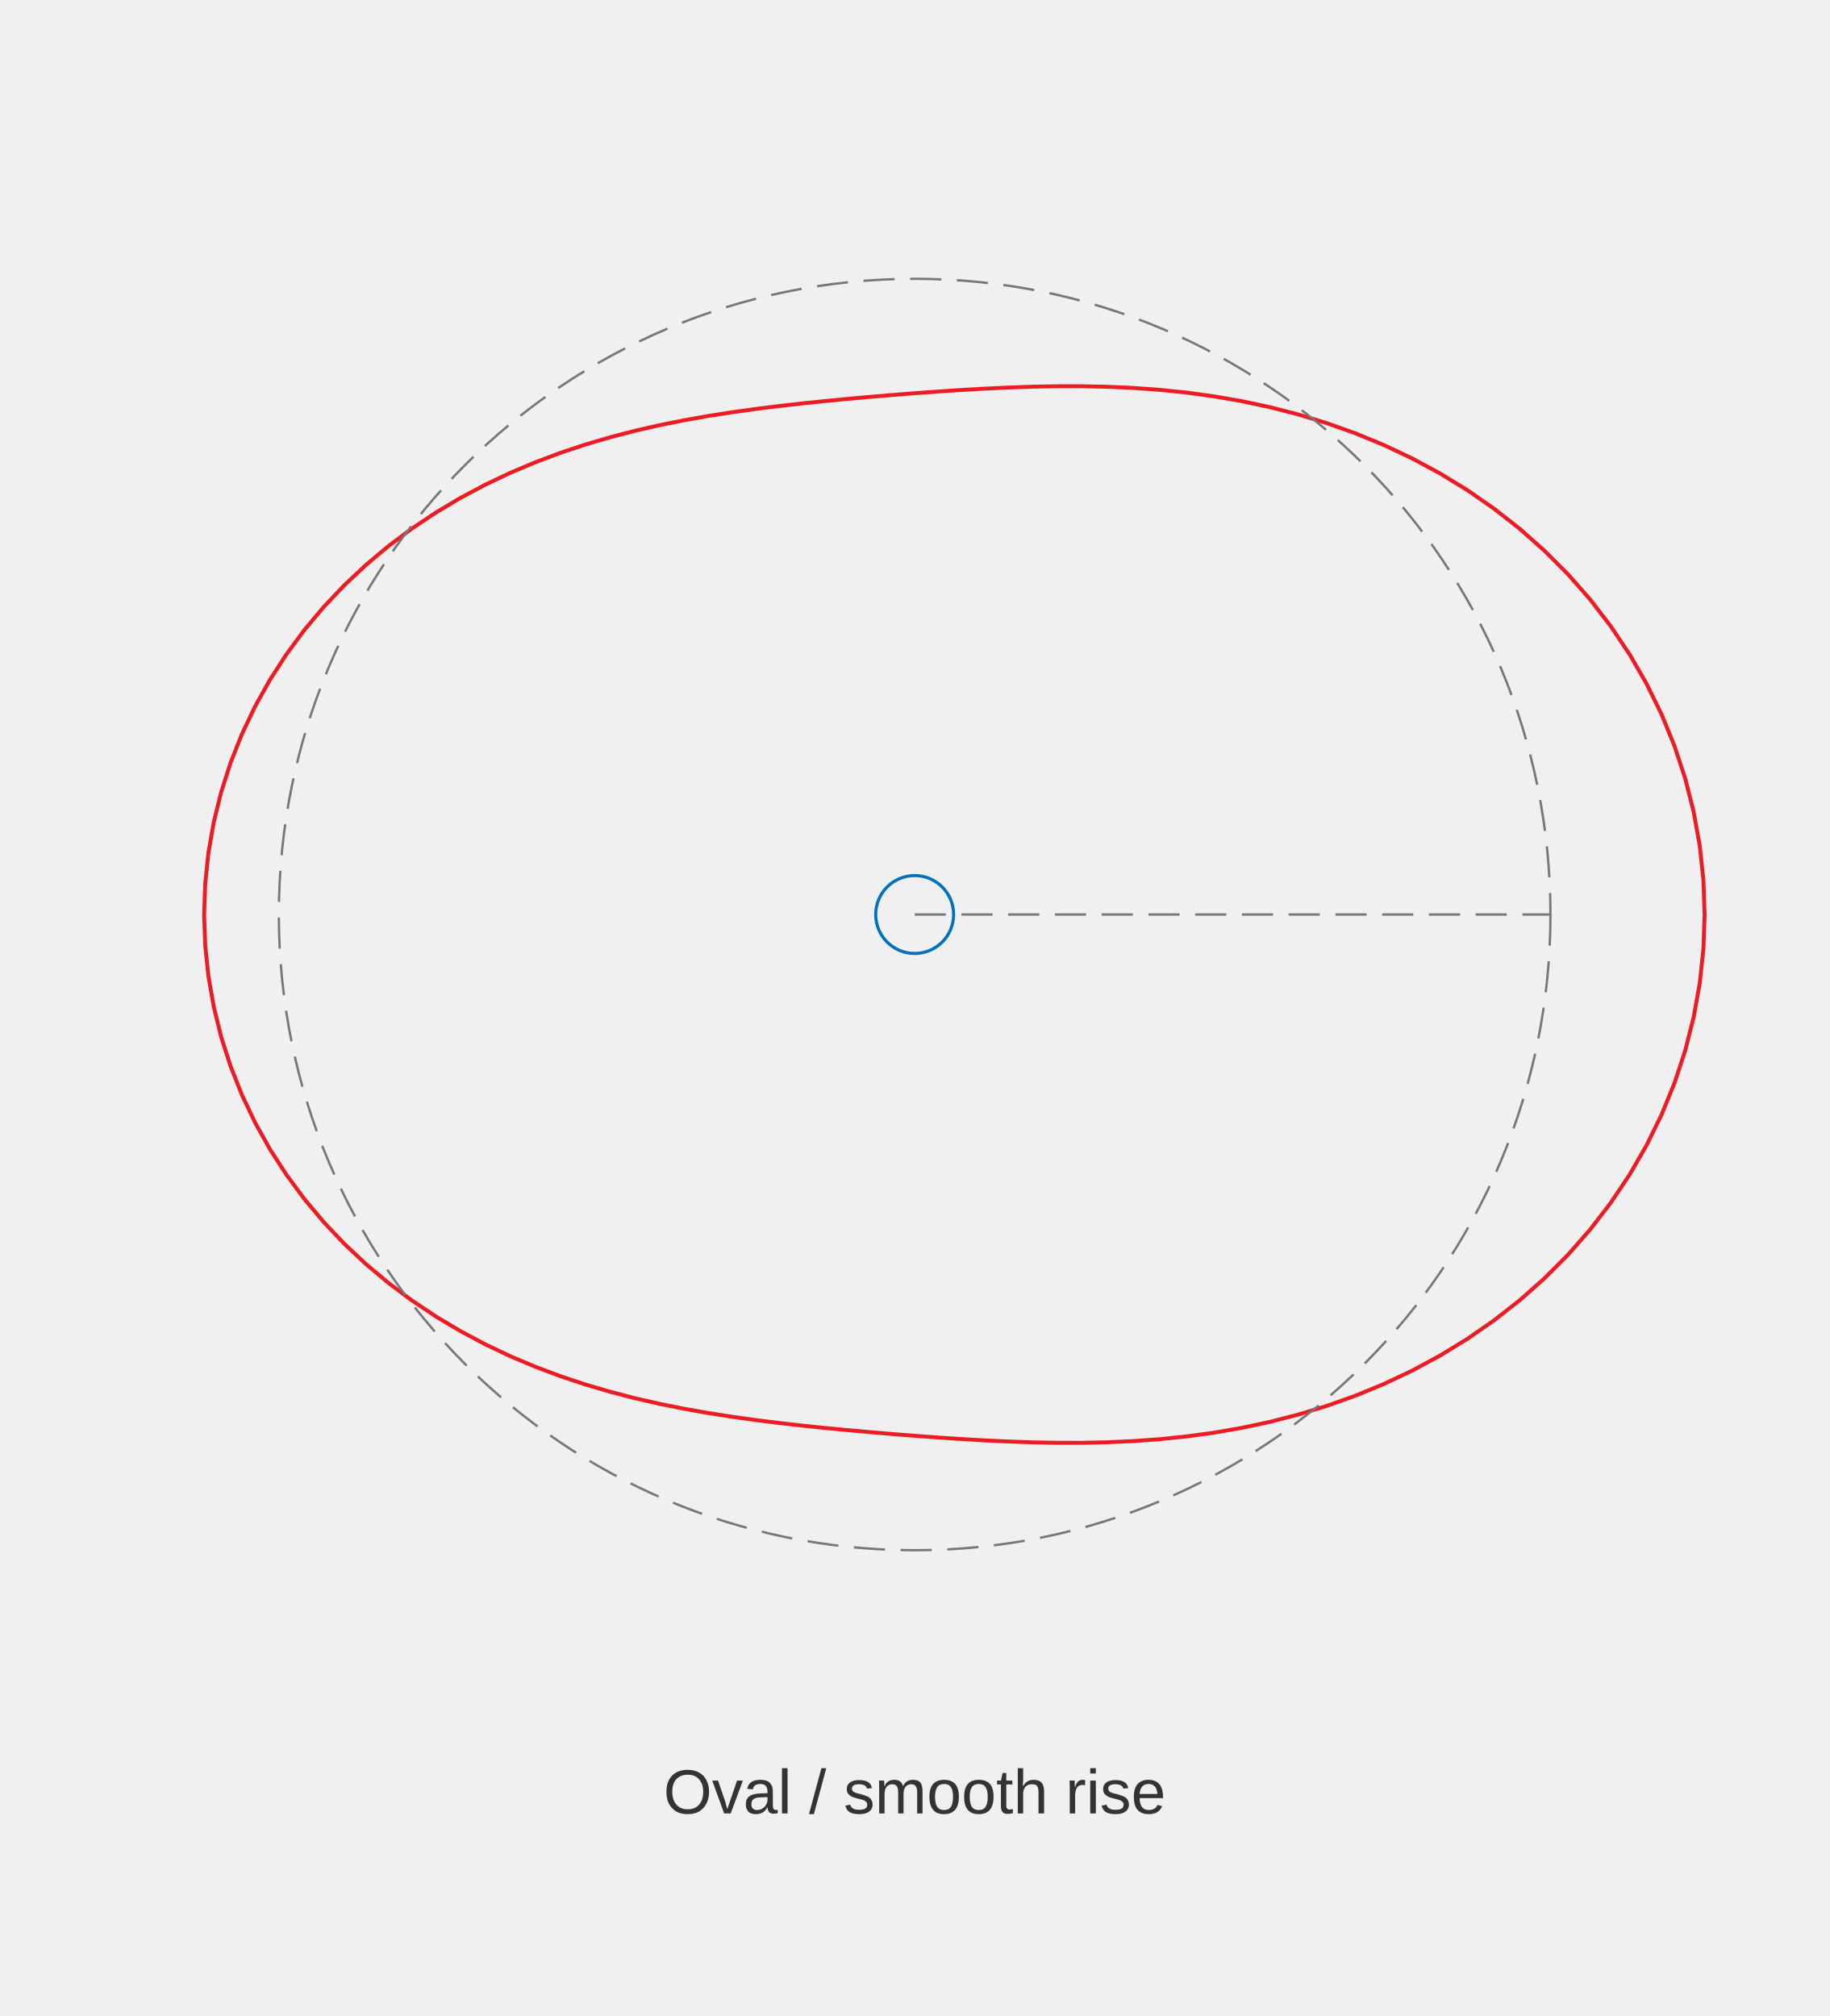
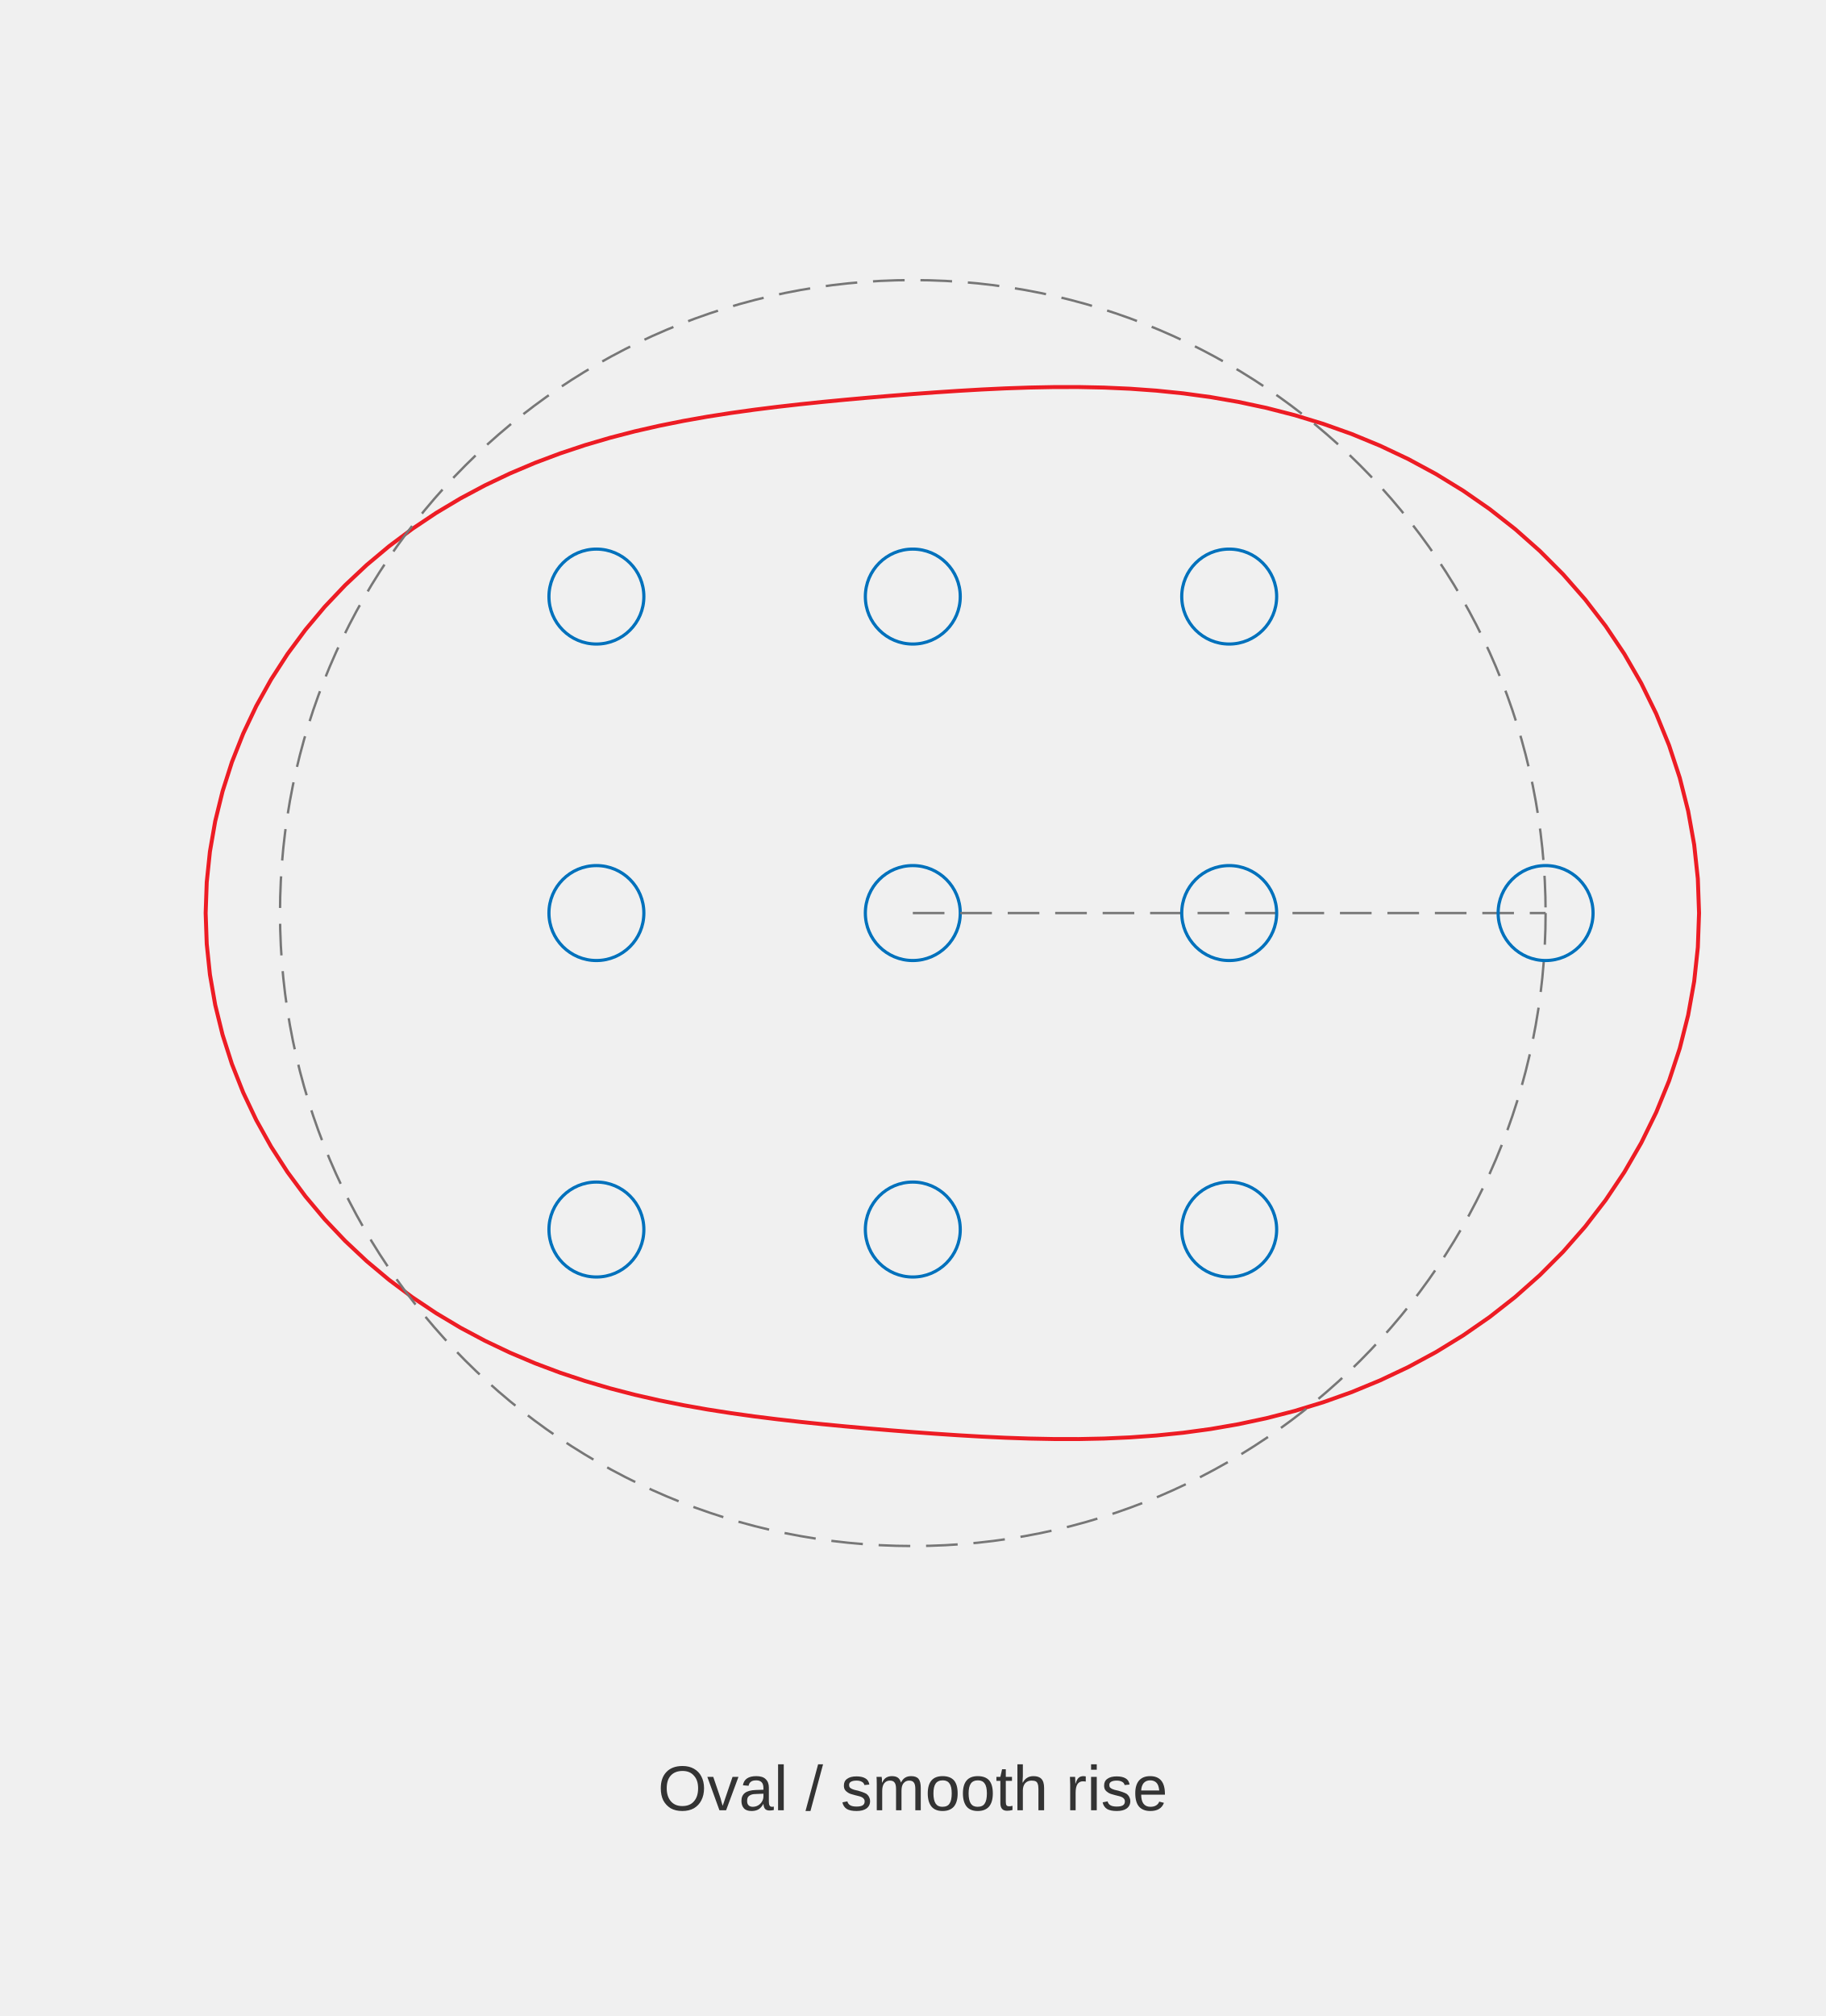
- <svg xmlns="http://www.w3.org/2000/svg" version="1.1" width="117.388mm" height="129.388mm" viewBox="0 0 117.388 129.388" data-profile-key="motionsmith-ms4n" data-grid-pitch-mm="20.4" data-hole-diameter-mm="5.0">
+ <svg xmlns="http://www.w3.org/2000/svg" version="1.1" width="115.4mm" height="127.4mm" viewBox="0 0 115.4 127.4" data-profile-key="motionsmith-ms4n" data-grid-pitch-mm="20" data-hole-diameter-mm="6">
  <defs>
    <style>
      .cut { fill: none; stroke: #ed1c24; stroke-width: 0.25; stroke-miterlimit: 10; }
      .drill { fill: none; stroke: #0071bc; stroke-width: 0.2; stroke-miterlimit: 10; }
      .score { fill: none; stroke: #777777; stroke-width: 0.15; stroke-dasharray: 2 1; }
      .label { fill: #333333; font-family: Arial, Helvetica, sans-serif; font-size: 4px; }
      .tiny { fill: #333333; font-family: Arial, Helvetica, sans-serif; font-size: 3px; }
      .paper { fill: #ffffff; stroke: none; }
    </style>
  </defs>
-   <path d="M 109.388 58.694 L 109.309 60.904 L 109.074 63.102 L 108.685 65.275 L 108.144 67.413 L 107.456 69.504 L 106.626 71.537 L 105.662 73.503 L 104.572 75.392 L 103.363 77.196 L 102.044 78.909 L 100.627 80.523 L 99.12 82.034 L 97.536 83.439 L 95.884 84.735 L 94.176 85.92 L 92.422 86.995 L 90.633 87.961 L 88.819 88.819 L 86.99 89.573 L 85.154 90.227 L 83.319 90.786 L 81.494 91.256 L 79.684 91.642 L 77.895 91.952 L 76.132 92.192 L 74.397 92.37 L 72.694 92.492 L 71.023 92.566 L 69.384 92.6 L 67.779 92.598 L 66.204 92.568 L 64.657 92.514 L 63.137 92.442 L 61.639 92.355 L 60.159 92.257 L 58.694 92.15 L 57.238 92.035 L 55.788 91.912 L 54.338 91.782 L 52.884 91.642 L 51.423 91.49 L 49.951 91.323 L 48.465 91.137 L 46.962 90.927 L 45.441 90.689 L 43.902 90.416 L 42.343 90.103 L 40.767 89.744 L 39.176 89.331 L 37.572 88.86 L 35.959 88.323 L 34.342 87.716 L 32.726 87.033 L 31.119 86.269 L 29.527 85.42 L 27.959 84.484 L 26.422 83.457 L 24.926 82.339 L 23.48 81.128 L 22.093 79.826 L 20.774 78.434 L 19.533 76.955 L 18.379 75.393 L 17.32 73.753 L 16.364 72.04 L 15.52 70.262 L 14.794 68.427 L 14.191 66.541 L 13.717 64.615 L 13.375 62.659 L 13.169 60.682 L 13.1 58.694 L 13.169 56.706 L 13.375 54.729 L 13.717 52.773 L 14.191 50.847 L 14.794 48.961 L 15.52 47.126 L 16.364 45.348 L 17.32 43.635 L 18.379 41.995 L 19.533 40.433 L 20.774 38.954 L 22.093 37.562 L 23.48 36.26 L 24.926 35.049 L 26.422 33.931 L 27.959 32.904 L 29.527 31.968 L 31.119 31.119 L 32.726 30.355 L 34.342 29.672 L 35.959 29.065 L 37.572 28.528 L 39.176 28.057 L 40.767 27.644 L 42.343 27.285 L 43.902 26.972 L 45.441 26.699 L 46.962 26.461 L 48.465 26.251 L 49.951 26.065 L 51.423 25.898 L 52.884 25.746 L 54.338 25.606 L 55.788 25.476 L 57.238 25.353 L 58.694 25.238 L 60.159 25.131 L 61.639 25.033 L 63.137 24.946 L 64.657 24.874 L 66.204 24.82 L 67.779 24.79 L 69.384 24.788 L 71.023 24.822 L 72.694 24.896 L 74.397 25.018 L 76.132 25.196 L 77.895 25.436 L 79.684 25.746 L 81.494 26.132 L 83.319 26.602 L 85.154 27.161 L 86.99 27.815 L 88.819 28.569 L 90.633 29.427 L 92.422 30.393 L 94.176 31.468 L 95.884 32.653 L 97.536 33.949 L 99.12 35.354 L 100.627 36.865 L 102.044 38.479 L 103.363 40.192 L 104.572 41.996 L 105.662 43.885 L 106.626 45.851 L 107.456 47.884 L 108.144 49.975 L 108.685 52.113 L 109.074 54.286 L 109.309 56.484 Z" class="cut cam-outline" data-cam-key="oval" data-base-radius-mm="40.8" data-eccentricity-mm="10.2" />
-   <circle cx="58.694" cy="58.694" r="2.5" class="drill axle-hole" data-hole-role="axle" data-hole-diameter-mm="5.0" />
-   <line x1="58.694" y1="58.694" x2="99.494" y2="58.694" class="score cam-base-radius" />
-   <circle cx="58.694" cy="58.694" r="40.8" class="score cam-base-circle" />
-   <text x="58.694" y="116.388" class="label" text-anchor="middle">Oval / smooth rise</text>
+   <path d="M 107.4 57.7 L 107.323 59.867 L 107.092 62.021 L 106.71 64.152 L 106.18 66.248 L 105.505 68.298 L 104.692 70.292 L 103.748 72.219 L 102.678 74.071 L 101.493 75.84 L 100.2 77.518 L 98.811 79.101 L 97.334 80.583 L 95.78 81.96 L 94.161 83.23 L 92.486 84.392 L 90.767 85.446 L 89.013 86.393 L 87.234 87.234 L 85.441 87.974 L 83.641 88.615 L 81.843 89.163 L 80.053 89.623 L 78.279 90.002 L 76.525 90.306 L 74.796 90.541 L 73.095 90.715 L 71.425 90.835 L 69.787 90.908 L 68.181 90.941 L 66.606 90.939 L 65.062 90.909 L 63.546 90.857 L 62.056 90.786 L 60.587 90.701 L 59.137 90.605 L 57.7 90.5 L 56.273 90.387 L 54.851 90.267 L 53.429 90.139 L 52.004 90.002 L 50.572 89.853 L 49.129 89.689 L 47.671 89.507 L 46.198 89.301 L 44.707 89.068 L 43.198 88.8 L 41.67 88.493 L 40.125 88.141 L 38.565 87.736 L 36.992 87.274 L 35.41 86.748 L 33.825 86.153 L 32.241 85.483 L 30.666 84.734 L 29.105 83.902 L 27.568 82.984 L 26.061 81.977 L 24.594 80.881 L 23.176 79.694 L 21.816 78.417 L 20.523 77.053 L 19.307 75.603 L 18.175 74.072 L 17.137 72.464 L 16.2 70.785 L 15.373 69.042 L 14.66 67.242 L 14.069 65.393 L 13.604 63.505 L 13.27 61.587 L 13.068 59.649 L 13 57.7 L 13.068 55.751 L 13.27 53.813 L 13.604 51.895 L 14.069 50.007 L 14.66 48.158 L 15.373 46.358 L 16.2 44.615 L 17.137 42.936 L 18.175 41.328 L 19.307 39.797 L 20.523 38.347 L 21.816 36.983 L 23.176 35.706 L 24.594 34.519 L 26.061 33.423 L 27.568 32.416 L 29.105 31.498 L 30.666 30.666 L 32.241 29.917 L 33.825 29.247 L 35.41 28.652 L 36.992 28.126 L 38.565 27.664 L 40.125 27.259 L 41.67 26.907 L 43.198 26.6 L 44.707 26.332 L 46.198 26.099 L 47.671 25.893 L 49.129 25.711 L 50.572 25.547 L 52.004 25.398 L 53.429 25.261 L 54.851 25.133 L 56.273 25.013 L 57.7 24.9 L 59.137 24.795 L 60.587 24.699 L 62.056 24.614 L 63.546 24.543 L 65.062 24.491 L 66.606 24.461 L 68.181 24.459 L 69.787 24.492 L 71.425 24.565 L 73.095 24.685 L 74.796 24.859 L 76.525 25.094 L 78.279 25.398 L 80.053 25.777 L 81.843 26.237 L 83.641 26.785 L 85.441 27.426 L 87.234 28.166 L 89.013 29.007 L 90.767 29.954 L 92.486 31.008 L 94.161 32.17 L 95.78 33.44 L 97.334 34.817 L 98.811 36.299 L 100.2 37.882 L 101.493 39.56 L 102.678 41.329 L 103.748 43.181 L 104.692 45.108 L 105.505 47.102 L 106.18 49.152 L 106.71 51.248 L 107.092 53.379 L 107.323 55.533 Z" class="cut cam-outline" data-cam-key="oval" data-base-radius-mm="40" data-eccentricity-mm="10" />
+   <circle cx="57.7" cy="57.7" r="3" class="drill axle-hole" data-hole-role="axle" data-hole-diameter-mm="6" />
+   <line x1="57.7" y1="57.7" x2="97.7" y2="57.7" class="score cam-base-radius" />
+   <circle cx="57.7" cy="57.7" r="40" class="score cam-base-circle" />
+   <circle cx="57.7" cy="37.7" r="3" class="drill linkage-hole bracket-hole crank-hole handle-hole" data-hole-role="linkage-bracket-crank-handle" data-attachment-kinds="linkage bracket crank handle" data-hole-diameter-mm="6" data-hole-index="0" data-hole-x-offset-mm="0" data-hole-y-offset-mm="-20" />
+   <circle cx="37.7" cy="57.7" r="3" class="drill linkage-hole bracket-hole crank-hole handle-hole" data-hole-role="linkage-bracket-crank-handle" data-attachment-kinds="linkage bracket crank handle" data-hole-diameter-mm="6" data-hole-index="1" data-hole-x-offset-mm="-20" data-hole-y-offset-mm="0" />
+   <circle cx="77.7" cy="57.7" r="3" class="drill linkage-hole bracket-hole crank-hole handle-hole" data-hole-role="linkage-bracket-crank-handle" data-attachment-kinds="linkage bracket crank handle" data-hole-diameter-mm="6" data-hole-index="2" data-hole-x-offset-mm="20" data-hole-y-offset-mm="0" />
+   <circle cx="57.7" cy="77.7" r="3" class="drill linkage-hole bracket-hole crank-hole handle-hole" data-hole-role="linkage-bracket-crank-handle" data-attachment-kinds="linkage bracket crank handle" data-hole-diameter-mm="6" data-hole-index="3" data-hole-x-offset-mm="0" data-hole-y-offset-mm="20" />
+   <circle cx="37.7" cy="37.7" r="3" class="drill linkage-hole bracket-hole crank-hole handle-hole" data-hole-role="linkage-bracket-crank-handle" data-attachment-kinds="linkage bracket crank handle" data-hole-diameter-mm="6" data-hole-index="4" data-hole-x-offset-mm="-20" data-hole-y-offset-mm="-20" />
+   <circle cx="77.7" cy="37.7" r="3" class="drill linkage-hole bracket-hole crank-hole handle-hole" data-hole-role="linkage-bracket-crank-handle" data-attachment-kinds="linkage bracket crank handle" data-hole-diameter-mm="6" data-hole-index="5" data-hole-x-offset-mm="20" data-hole-y-offset-mm="-20" />
+   <circle cx="37.7" cy="77.7" r="3" class="drill linkage-hole bracket-hole crank-hole handle-hole" data-hole-role="linkage-bracket-crank-handle" data-attachment-kinds="linkage bracket crank handle" data-hole-diameter-mm="6" data-hole-index="6" data-hole-x-offset-mm="-20" data-hole-y-offset-mm="20" />
+   <circle cx="77.7" cy="77.7" r="3" class="drill linkage-hole bracket-hole crank-hole handle-hole" data-hole-role="linkage-bracket-crank-handle" data-attachment-kinds="linkage bracket crank handle" data-hole-diameter-mm="6" data-hole-index="7" data-hole-x-offset-mm="20" data-hole-y-offset-mm="20" />
+   <circle cx="97.7" cy="57.7" r="3" class="drill linkage-hole bracket-hole crank-hole handle-hole" data-hole-role="linkage-bracket-crank-handle" data-attachment-kinds="linkage bracket crank handle" data-hole-diameter-mm="6" data-hole-index="8" data-hole-x-offset-mm="40" data-hole-y-offset-mm="0" />
+   <text x="57.7" y="114.4" class="label" text-anchor="middle">Oval / smooth rise</text>
</svg>
